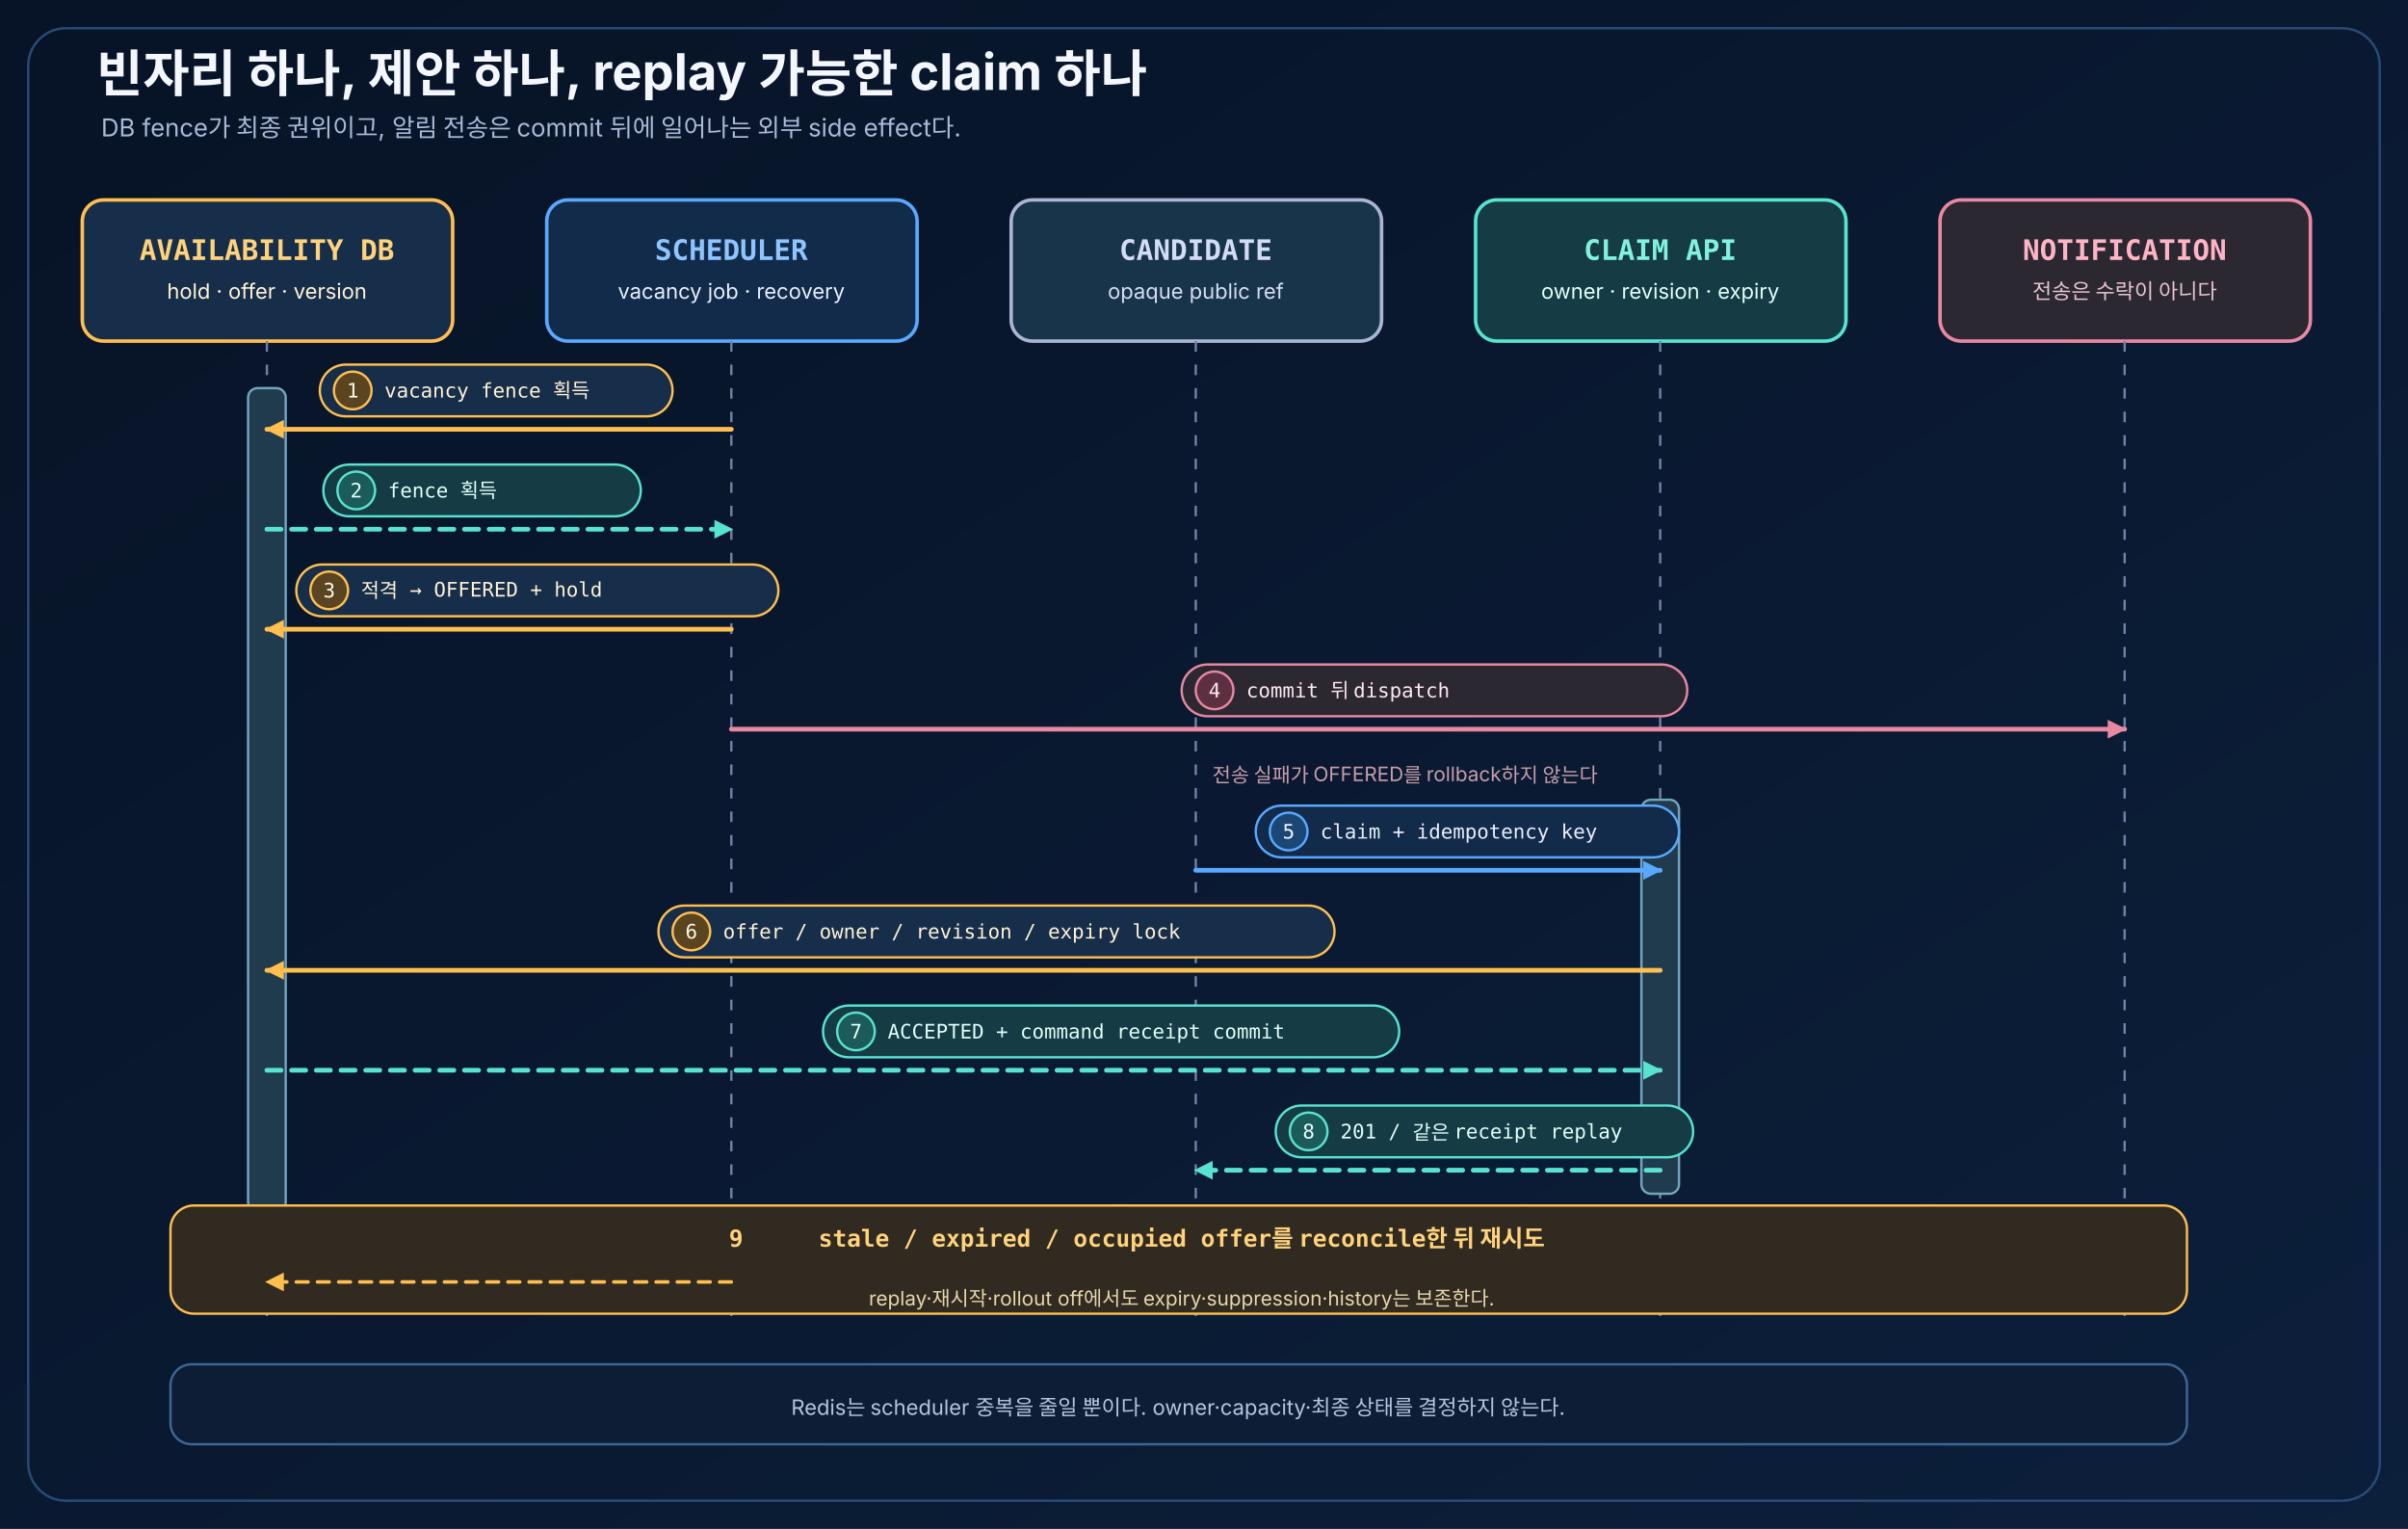
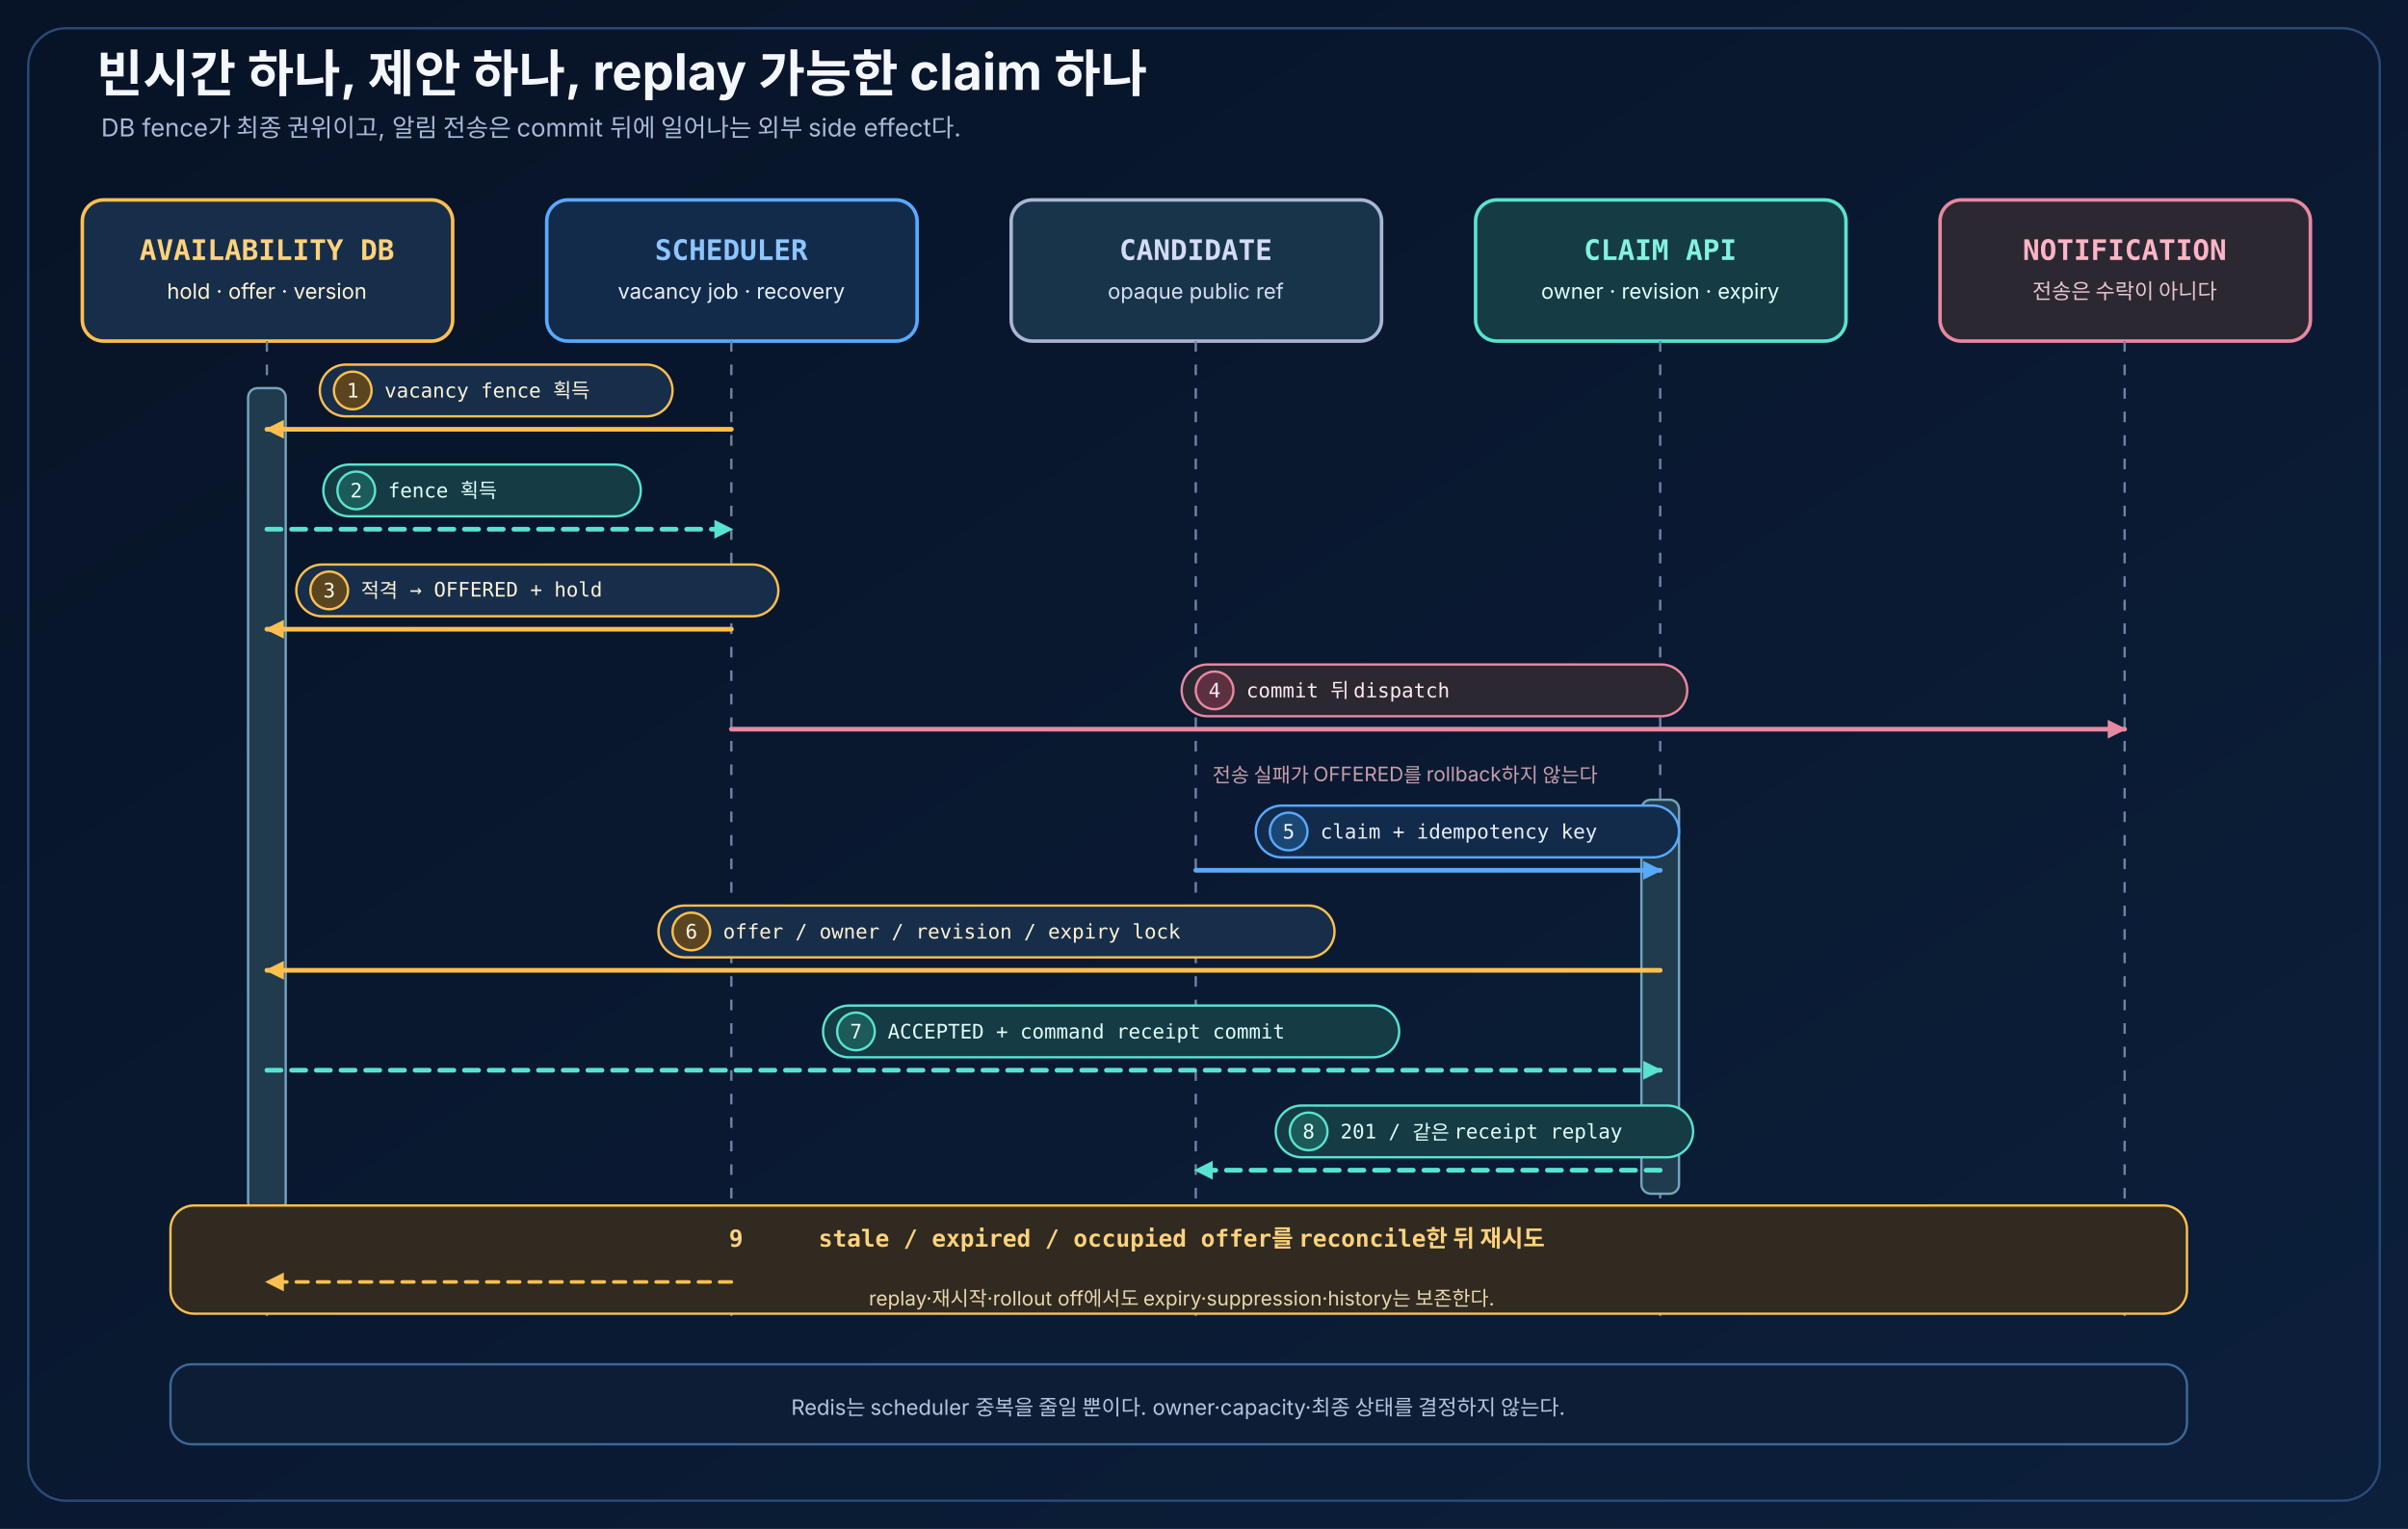
<svg xmlns="http://www.w3.org/2000/svg" width="2048" height="1300" viewBox="0 0 2048 1300" role="img" aria-labelledby="title desc">
  <defs>
    <style>
      text { font-family: "goorm Sans", "Apple SD Gothic Neo", "Noto Sans KR", sans-serif !important; }
      text.num, text.label { font-family: "goorm Sans Code", "goorm Sans", "Apple SD Gothic Neo", "Noto Sans KR", sans-serif !important; }
    </style>
    <linearGradient id="bg" x1="0" y1="0" x2="1" y2="1">
      <stop offset="0" stop-color="#071326" />
      <stop offset="1" stop-color="#0c1f3b" />
    </linearGradient>
    <marker id="arrow-blue" markerWidth="16" markerHeight="16" markerUnits="userSpaceOnUse" viewBox="0 0 10 10" refX="9" refY="5" orient="auto" data-role="sequence" data-size="16x16" data-tip-direction="positive-x">
      <path d="M 0 0 L 10 5 L 0 10 Z" fill="#59a9ff" stroke="none" stroke-dasharray="none" data-arrowhead="true" data-solid-head="true" />
    </marker>
    <marker id="arrow-teal" markerWidth="16" markerHeight="16" markerUnits="userSpaceOnUse" viewBox="0 0 10 10" refX="9" refY="5" orient="auto" data-role="sequence" data-size="16x16" data-tip-direction="positive-x">
      <path d="M 0 0 L 10 5 L 0 10 Z" fill="#58e3d0" stroke="none" stroke-dasharray="none" data-arrowhead="true" data-solid-head="true" />
    </marker>
    <marker id="arrow-amber" markerWidth="16" markerHeight="16" markerUnits="userSpaceOnUse" viewBox="0 0 10 10" refX="9" refY="5" orient="auto" data-role="sequence" data-size="16x16" data-tip-direction="positive-x">
      <path d="M 0 0 L 10 5 L 0 10 Z" fill="#ffbf4f" stroke="none" stroke-dasharray="none" data-arrowhead="true" data-solid-head="true" />
    </marker>
    <marker id="arrow-red" markerWidth="16" markerHeight="16" markerUnits="userSpaceOnUse" viewBox="0 0 10 10" refX="9" refY="5" orient="auto" data-role="sequence" data-size="16x16" data-tip-direction="positive-x">
      <path d="M 0 0 L 10 5 L 0 10 Z" fill="#e888a1" stroke="none" stroke-dasharray="none" data-arrowhead="true" data-solid-head="true" />
    </marker>
  </defs>
  <rect id="canvas" width="2048" height="1300" fill="url(#bg)" />
  <rect class="frame" id="frame" x="24" y="24" width="2000" height="1252" rx="32" fill="none" stroke="#294b78" stroke-width="2" />
-   <text class="title" id="diagram-title" x="82" y="78" fill="#f4f7ff" font-family="Inter, Pretendard, Arial, sans-serif" font-size="43" font-weight="700">빈자리 하나, 제안 하나, replay 가능한 claim 하나</text>
+   <text class="title" id="diagram-title" x="82" y="78" fill="#f4f7ff" font-family="Inter, Pretendard, Arial, sans-serif" font-size="43" font-weight="700">빈시간 하나, 제안 하나, replay 가능한 claim 하나</text>
  <text class="subtitle" id="diagram-subtitle" x="86" y="116" fill="#a9bad7" font-family="Inter, Pretendard, Arial, sans-serif" font-size="21">DB fence가 최종 권위이고, 알림 전송은 commit 뒤에 일어나는 외부 side effect다.</text>
  <g id="availability_db" transform="translate(70 170)">
    <rect class="header" width="315" height="120" rx="18" fill="#172e4b" stroke="#ffbf4f" stroke-width="3" />
    <text class="participant" x="157" y="51" text-anchor="middle" fill="#ffd27c" font-family="ui-monospace, SFMono-Regular, Menlo, monospace" font-size="24" font-weight="700">AVAILABILITY DB</text>
    <text class="role" x="157" y="84" text-anchor="middle" fill="#fff3d6" font-family="Inter, Pretendard, Arial, sans-serif" font-size="18">hold · offer · version</text>
  </g>
  <g id="scheduler" transform="translate(465 170)">
    <rect class="header" width="315" height="120" rx="18" fill="#132b4a" stroke="#59a9ff" stroke-width="3" />
    <text class="participant" x="157" y="51" text-anchor="middle" fill="#8ec5ff" font-family="ui-monospace, SFMono-Regular, Menlo, monospace" font-size="24" font-weight="700">SCHEDULER</text>
    <text class="role" x="157" y="84" text-anchor="middle" fill="#e8effc" font-family="Inter, Pretendard, Arial, sans-serif" font-size="18">vacancy job · recovery</text>
  </g>
  <g id="candidate" transform="translate(860 170)">
    <rect class="header" width="315" height="120" rx="18" fill="#18344b" stroke="#aab5d4" stroke-width="3" />
    <text class="participant" x="157" y="51" text-anchor="middle" fill="#d2dcf4" font-family="ui-monospace, SFMono-Regular, Menlo, monospace" font-size="24" font-weight="700">CANDIDATE</text>
    <text class="role" x="157" y="84" text-anchor="middle" fill="#d6deef" font-family="Inter, Pretendard, Arial, sans-serif" font-size="18">opaque public ref</text>
  </g>
  <g id="claim_api" transform="translate(1255 170)">
    <rect class="header" width="315" height="120" rx="18" fill="#153b45" stroke="#58e3d0" stroke-width="3" />
    <text class="participant" x="157" y="51" text-anchor="middle" fill="#82f2df" font-family="ui-monospace, SFMono-Regular, Menlo, monospace" font-size="24" font-weight="700">CLAIM API</text>
    <text class="role" x="157" y="84" text-anchor="middle" fill="#e2fff9" font-family="Inter, Pretendard, Arial, sans-serif" font-size="18">owner · revision · expiry</text>
  </g>
  <g id="notification" transform="translate(1650 170)">
    <rect class="header" width="315" height="120" rx="18" fill="#2b2832" stroke="#e888a1" stroke-width="3" />
    <text class="participant" x="157" y="51" text-anchor="middle" fill="#ffb4c5" font-family="ui-monospace, SFMono-Regular, Menlo, monospace" font-size="24" font-weight="700">NOTIFICATION</text>
    <text class="role" x="157" y="84" text-anchor="middle" fill="#e7c5cf" font-family="Inter, Pretendard, Arial, sans-serif" font-size="18">전송은 수락이 아니다</text>
  </g>
  <line class="lifeline" x1="227" y1="290" x2="227" y2="1130" stroke="#6e82a6" stroke-width="2" stroke-dasharray="9 11" />
  <line class="lifeline" x1="622" y1="290" x2="622" y2="1130" stroke="#6e82a6" stroke-width="2" stroke-dasharray="9 11" />
  <line class="lifeline" x1="1017" y1="290" x2="1017" y2="1130" stroke="#6e82a6" stroke-width="2" stroke-dasharray="9 11" />
  <line class="lifeline" x1="1412" y1="290" x2="1412" y2="1130" stroke="#6e82a6" stroke-width="2" stroke-dasharray="9 11" />
  <line class="lifeline" x1="1807" y1="290" x2="1807" y2="1130" stroke="#6e82a6" stroke-width="2" stroke-dasharray="9 11" />
  <rect class="activation" x="211" y="330" width="32" height="700" rx="8" fill="#203b4d" stroke="#73a5bd" stroke-width="2" />
  <rect class="activation" x="1396" y="680" width="32" height="335" rx="8" fill="#203b4d" stroke="#73a5bd" stroke-width="2" />
  <path id="vacancy_fence" class="message call" data-from="scheduler" data-to="availability_db" d="M 622 365 H 227" fill="none" stroke="#ffbf4f" stroke-width="4" stroke-linecap="round" marker-end="url(#arrow-amber)" />
  <rect class="pill pill-call" data-label-for="vacancy_fence" x="272" y="310" width="300" height="44" rx="22" fill="#172e4b" stroke="#ffbf4f" stroke-width="2" />
  <circle class="numBadge num-call" cx="300" cy="332" r="16" fill="#5a4520" stroke="#ffbf4f" stroke-width="2" />
  <text class="num" x="300" y="338" text-anchor="middle" fill="#fff7e7" font-family="ui-monospace, SFMono-Regular, Menlo, monospace" font-size="17">1</text>
  <text class="label" x="327" y="338" fill="#fff3d6" font-family="ui-monospace, SFMono-Regular, Menlo, monospace" font-size="17">vacancy fence 획득</text>
  <path id="fence_won" class="message return" data-from="availability_db" data-to="scheduler" d="M 227 450 H 622" fill="none" stroke="#58e3d0" stroke-width="4" stroke-linecap="round" stroke-dasharray="12 9" marker-end="url(#arrow-teal)" />
  <rect class="pill pill-return" data-label-for="fence_won" x="275" y="395" width="270" height="44" rx="22" fill="#153b45" stroke="#58e3d0" stroke-width="2" />
  <circle class="numBadge num-return" cx="303" cy="417" r="16" fill="#1b5b5a" stroke="#58e3d0" stroke-width="2" />
  <text class="num" x="303" y="423" text-anchor="middle" fill="#eafffb" font-family="ui-monospace, SFMono-Regular, Menlo, monospace" font-size="17">2</text>
  <text class="label" x="330" y="423" fill="#e2fff9" font-family="ui-monospace, SFMono-Regular, Menlo, monospace" font-size="17">fence 획득</text>
  <path id="offer_hold_commit" class="message call" data-from="scheduler" data-to="availability_db" d="M 622 535 H 227" fill="none" stroke="#ffbf4f" stroke-width="4" stroke-linecap="round" marker-end="url(#arrow-amber)" />
  <rect class="pill pill-call" data-label-for="offer_hold_commit" x="252" y="480" width="410" height="44" rx="22" fill="#172e4b" stroke="#ffbf4f" stroke-width="2" />
  <circle class="numBadge num-call" cx="280" cy="502" r="16" fill="#5a4520" stroke="#ffbf4f" stroke-width="2" />
  <text class="num" x="280" y="508" text-anchor="middle" fill="#fff7e7" font-family="ui-monospace, SFMono-Regular, Menlo, monospace" font-size="17">3</text>
  <text class="label" x="307" y="508" fill="#fff3d6" font-family="ui-monospace, SFMono-Regular, Menlo, monospace" font-size="17">적격 → OFFERED + hold</text>
  <path id="notification_attempt" class="message error" data-from="scheduler" data-to="notification" d="M 622 620 H 1807" fill="none" stroke="#e888a1" stroke-width="4" stroke-linecap="round" marker-end="url(#arrow-red)" />
  <rect class="pill pill-error" data-label-for="notification_attempt" x="1005" y="565" width="430" height="44" rx="22" fill="#2b2832" stroke="#e888a1" stroke-width="2" />
  <circle class="numBadge num-error" cx="1033" cy="587" r="16" fill="#5d3041" stroke="#e888a1" stroke-width="2" />
  <text class="num" x="1033" y="593" text-anchor="middle" fill="#ffe9ef" font-family="ui-monospace, SFMono-Regular, Menlo, monospace" font-size="17">4</text>
  <text class="label" x="1060" y="593" fill="#ffe9ef" font-family="ui-monospace, SFMono-Regular, Menlo, monospace" font-size="17">commit 뒤 dispatch</text>
  <text x="1195" y="665" text-anchor="middle" fill="#c79eab" font-family="Inter, Pretendard, Arial, sans-serif" font-size="17">전송 실패가 OFFERED를 rollback하지 않는다</text>
  <path id="claim_request" class="message call" data-from="candidate" data-to="claim_api" d="M 1017 740 H 1412" fill="none" stroke="#59a9ff" stroke-width="4" stroke-linecap="round" marker-end="url(#arrow-blue)" />
  <rect class="pill pill-call" data-label-for="claim_request" x="1068" y="685" width="360" height="44" rx="22" fill="#132b4a" stroke="#59a9ff" stroke-width="2" />
  <circle class="numBadge num-call" cx="1096" cy="707" r="16" fill="#1b4775" stroke="#59a9ff" stroke-width="2" />
  <text class="num" x="1096" y="713" text-anchor="middle" fill="#f4f7ff" font-family="ui-monospace, SFMono-Regular, Menlo, monospace" font-size="17">5</text>
  <text class="label" x="1123" y="713" fill="#e8effc" font-family="ui-monospace, SFMono-Regular, Menlo, monospace" font-size="17">claim + idempotency key</text>
  <path id="claim_fence" class="message call" data-from="claim_api" data-to="availability_db" d="M 1412 825 H 227" fill="none" stroke="#ffbf4f" stroke-width="4" stroke-linecap="round" marker-end="url(#arrow-amber)" />
  <rect class="pill pill-call" data-label-for="claim_fence" x="560" y="770" width="575" height="44" rx="22" fill="#172e4b" stroke="#ffbf4f" stroke-width="2" />
  <circle class="numBadge num-call" cx="588" cy="792" r="16" fill="#5a4520" stroke="#ffbf4f" stroke-width="2" />
  <text class="num" x="588" y="798" text-anchor="middle" fill="#fff7e7" font-family="ui-monospace, SFMono-Regular, Menlo, monospace" font-size="17">6</text>
  <text class="label" x="615" y="798" fill="#fff3d6" font-family="ui-monospace, SFMono-Regular, Menlo, monospace" font-size="17">offer / owner / revision / expiry lock</text>
  <path id="accepted_command_commit" class="message return" data-from="availability_db" data-to="claim_api" d="M 227 910 H 1412" fill="none" stroke="#58e3d0" stroke-width="4" stroke-linecap="round" stroke-dasharray="12 9" marker-end="url(#arrow-teal)" />
  <rect class="pill pill-return" data-label-for="accepted_command_commit" x="700" y="855" width="490" height="44" rx="22" fill="#153b45" stroke="#58e3d0" stroke-width="2" />
  <circle class="numBadge num-return" cx="728" cy="877" r="16" fill="#1b5b5a" stroke="#58e3d0" stroke-width="2" />
  <text class="num" x="728" y="883" text-anchor="middle" fill="#eafffb" font-family="ui-monospace, SFMono-Regular, Menlo, monospace" font-size="17">7</text>
  <text class="label" x="755" y="883" fill="#e2fff9" font-family="ui-monospace, SFMono-Regular, Menlo, monospace" font-size="17">ACCEPTED + command receipt commit</text>
  <path id="replay_receipt" class="message return" data-from="claim_api" data-to="candidate" d="M 1412 995 H 1017" fill="none" stroke="#58e3d0" stroke-width="4" stroke-linecap="round" stroke-dasharray="12 9" marker-end="url(#arrow-teal)" />
  <rect class="pill pill-return" data-label-for="replay_receipt" x="1085" y="940" width="355" height="44" rx="22" fill="#153b45" stroke="#58e3d0" stroke-width="2" />
  <circle class="numBadge num-return" cx="1113" cy="962" r="16" fill="#1b5b5a" stroke="#58e3d0" stroke-width="2" />
  <text class="num" x="1113" y="968" text-anchor="middle" fill="#eafffb" font-family="ui-monospace, SFMono-Regular, Menlo, monospace" font-size="17">8</text>
  <text class="label" x="1140" y="968" fill="#e2fff9" font-family="ui-monospace, SFMono-Regular, Menlo, monospace" font-size="17">201 / 같은 receipt replay</text>
  <rect id="recovery_reconcile" x="145" y="1025" width="1715" height="92" rx="20" fill="#302a20" stroke="#ffbf4f" stroke-width="2" />
  <path class="message amber" data-from="scheduler" data-to="availability_db" d="M 622 1090 H 227" fill="none" stroke="#ffbf4f" stroke-width="3" stroke-linecap="round" stroke-dasharray="10 8" marker-end="url(#arrow-amber)" />
  <text class="num" x="620" y="1060" fill="#ffd27c" font-family="ui-monospace, SFMono-Regular, Menlo, monospace" font-size="20" font-weight="700">9</text>
  <text class="label" x="1005" y="1060" text-anchor="middle" fill="#ffd27c" font-family="ui-monospace, SFMono-Regular, Menlo, monospace" font-size="20" font-weight="700">stale / expired / occupied offer를 reconcile한 뒤 재시도</text>
  <text x="1005" y="1110" text-anchor="middle" fill="#e8d6ae" font-family="Inter, Pretendard, Arial, sans-serif" font-size="17">replay·재시작·rollout off에서도 expiry·suppression·history는 보존한다.</text>
  <rect id="bottom-note" x="145" y="1160" width="1715" height="68" rx="18" fill="#0d1d35" stroke="#3d6797" stroke-width="2" />
  <text x="1002" y="1203" text-anchor="middle" fill="#b4c5df" font-family="Inter, Pretendard, Arial, sans-serif" font-size="18">Redis는 scheduler 중복을 줄일 뿐이다. owner·capacity·최종 상태를 결정하지 않는다.</text>
</svg>
